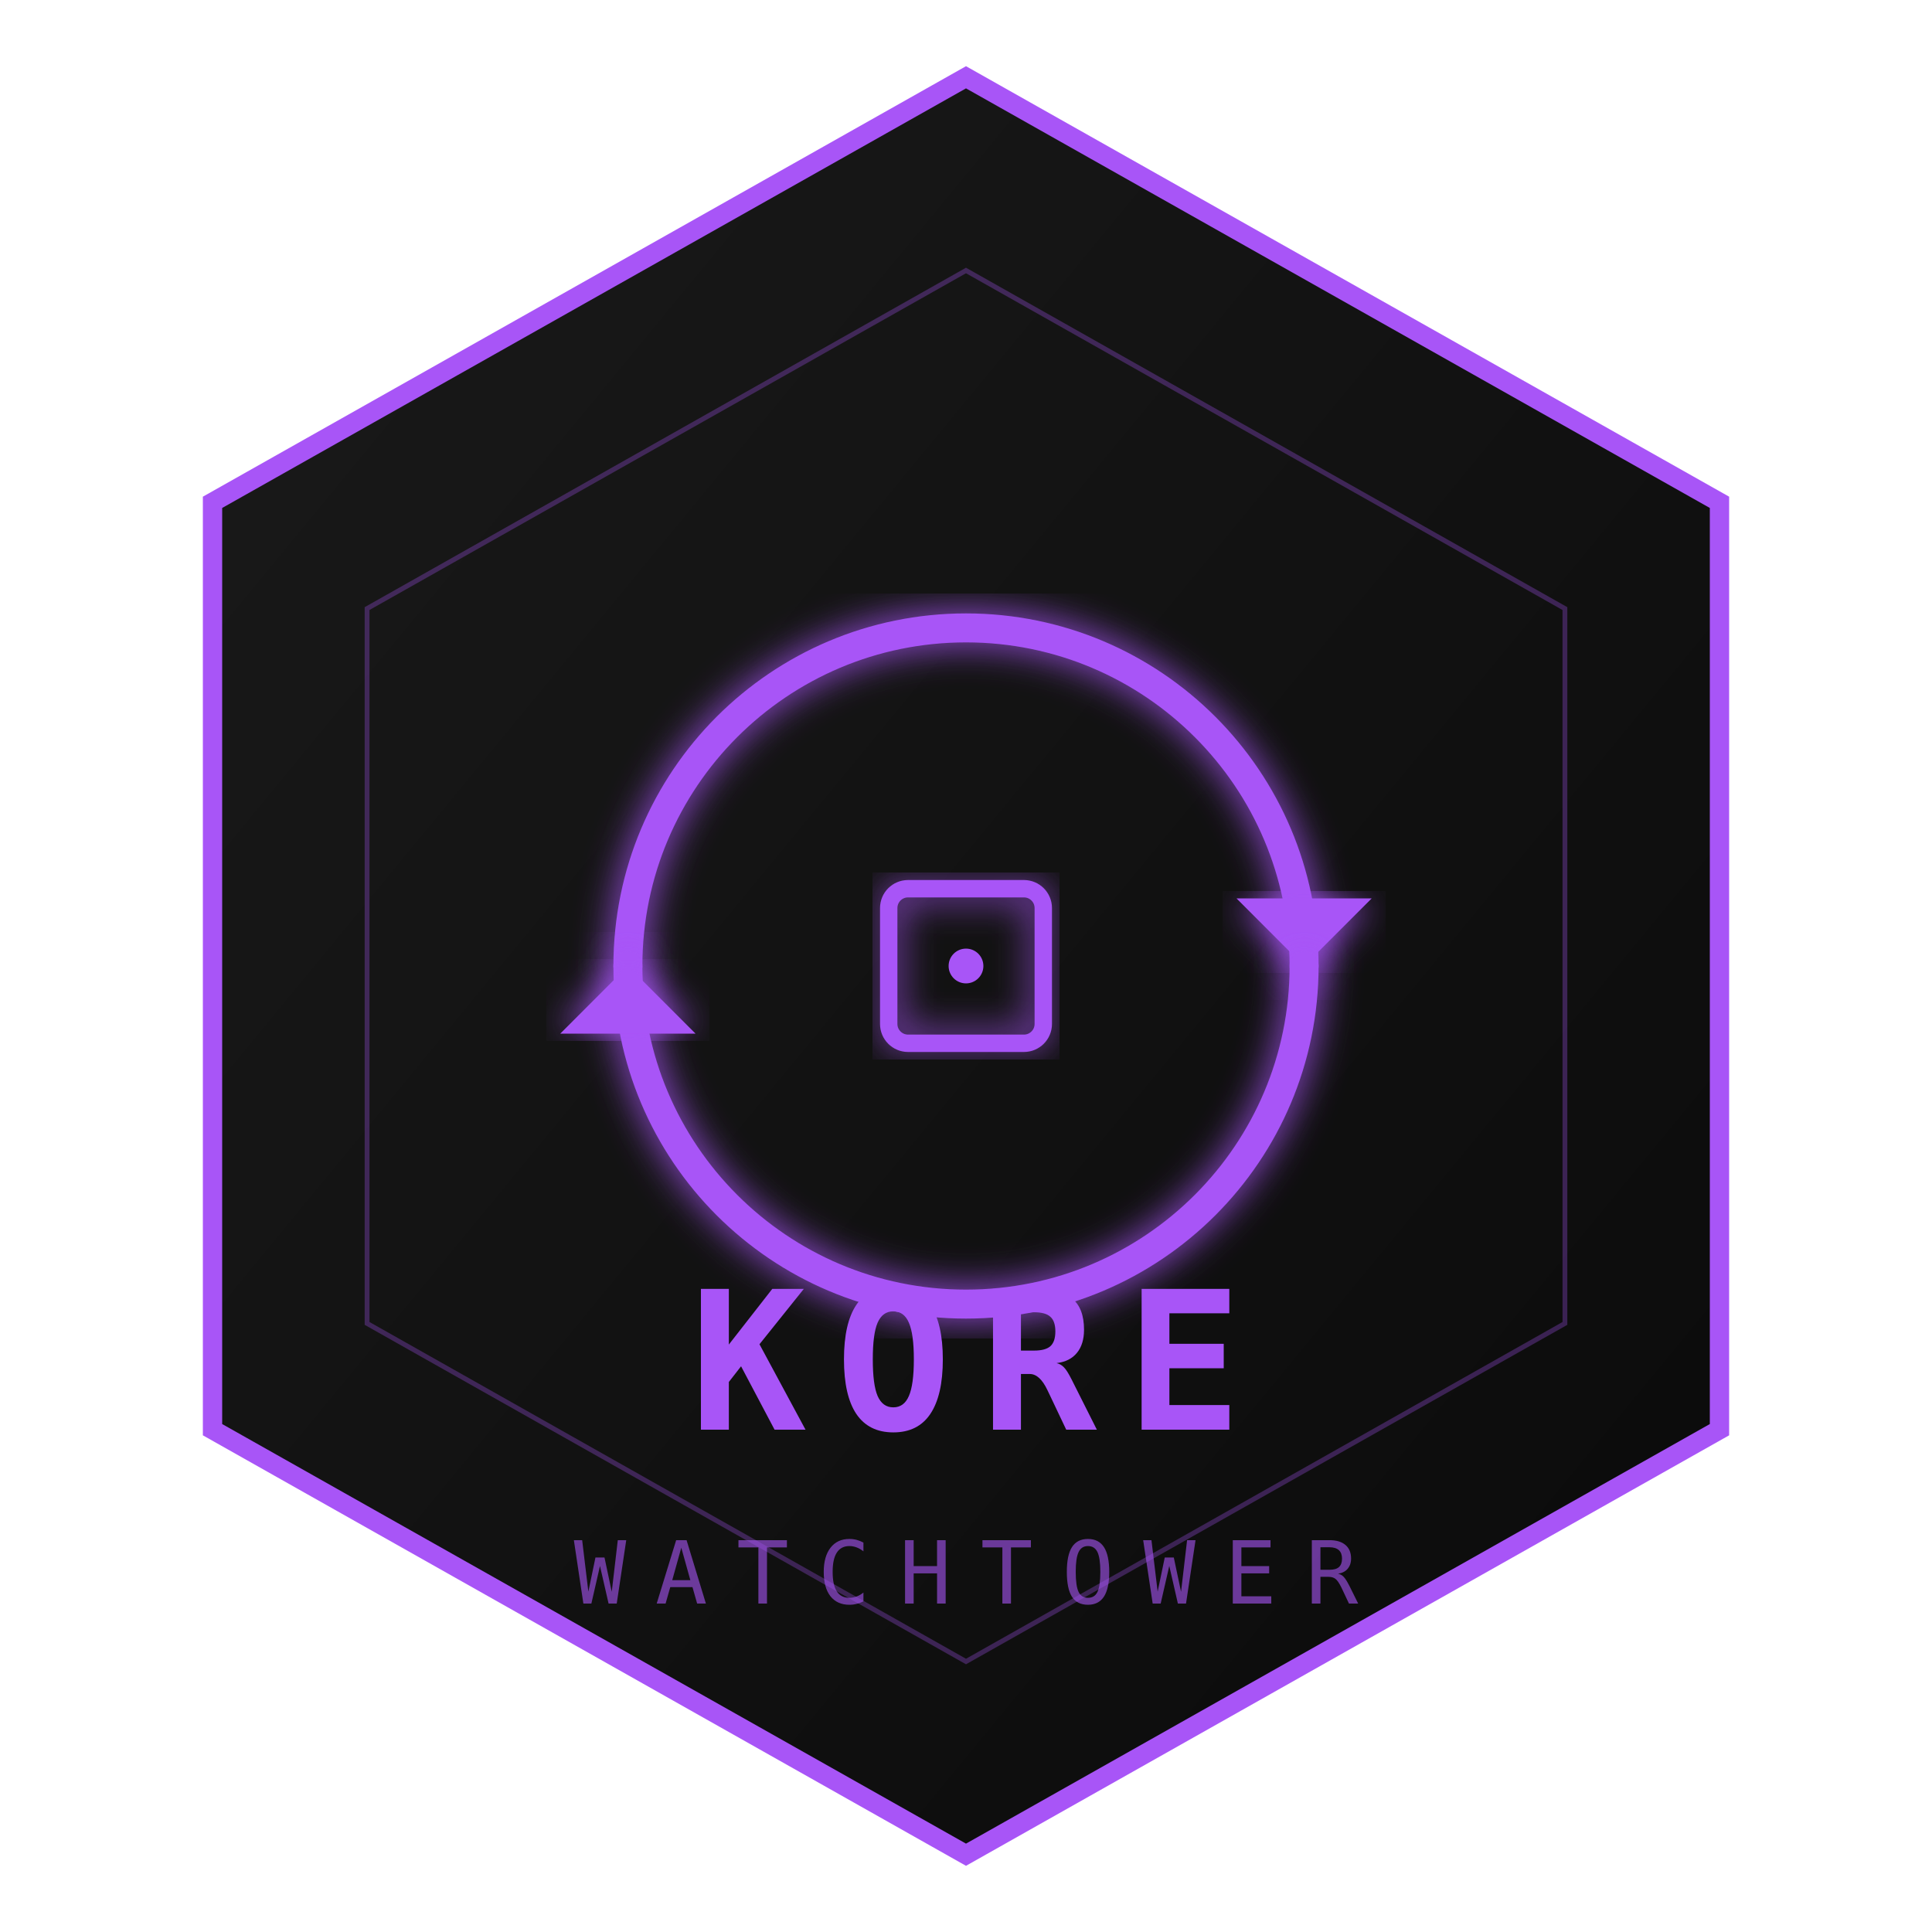
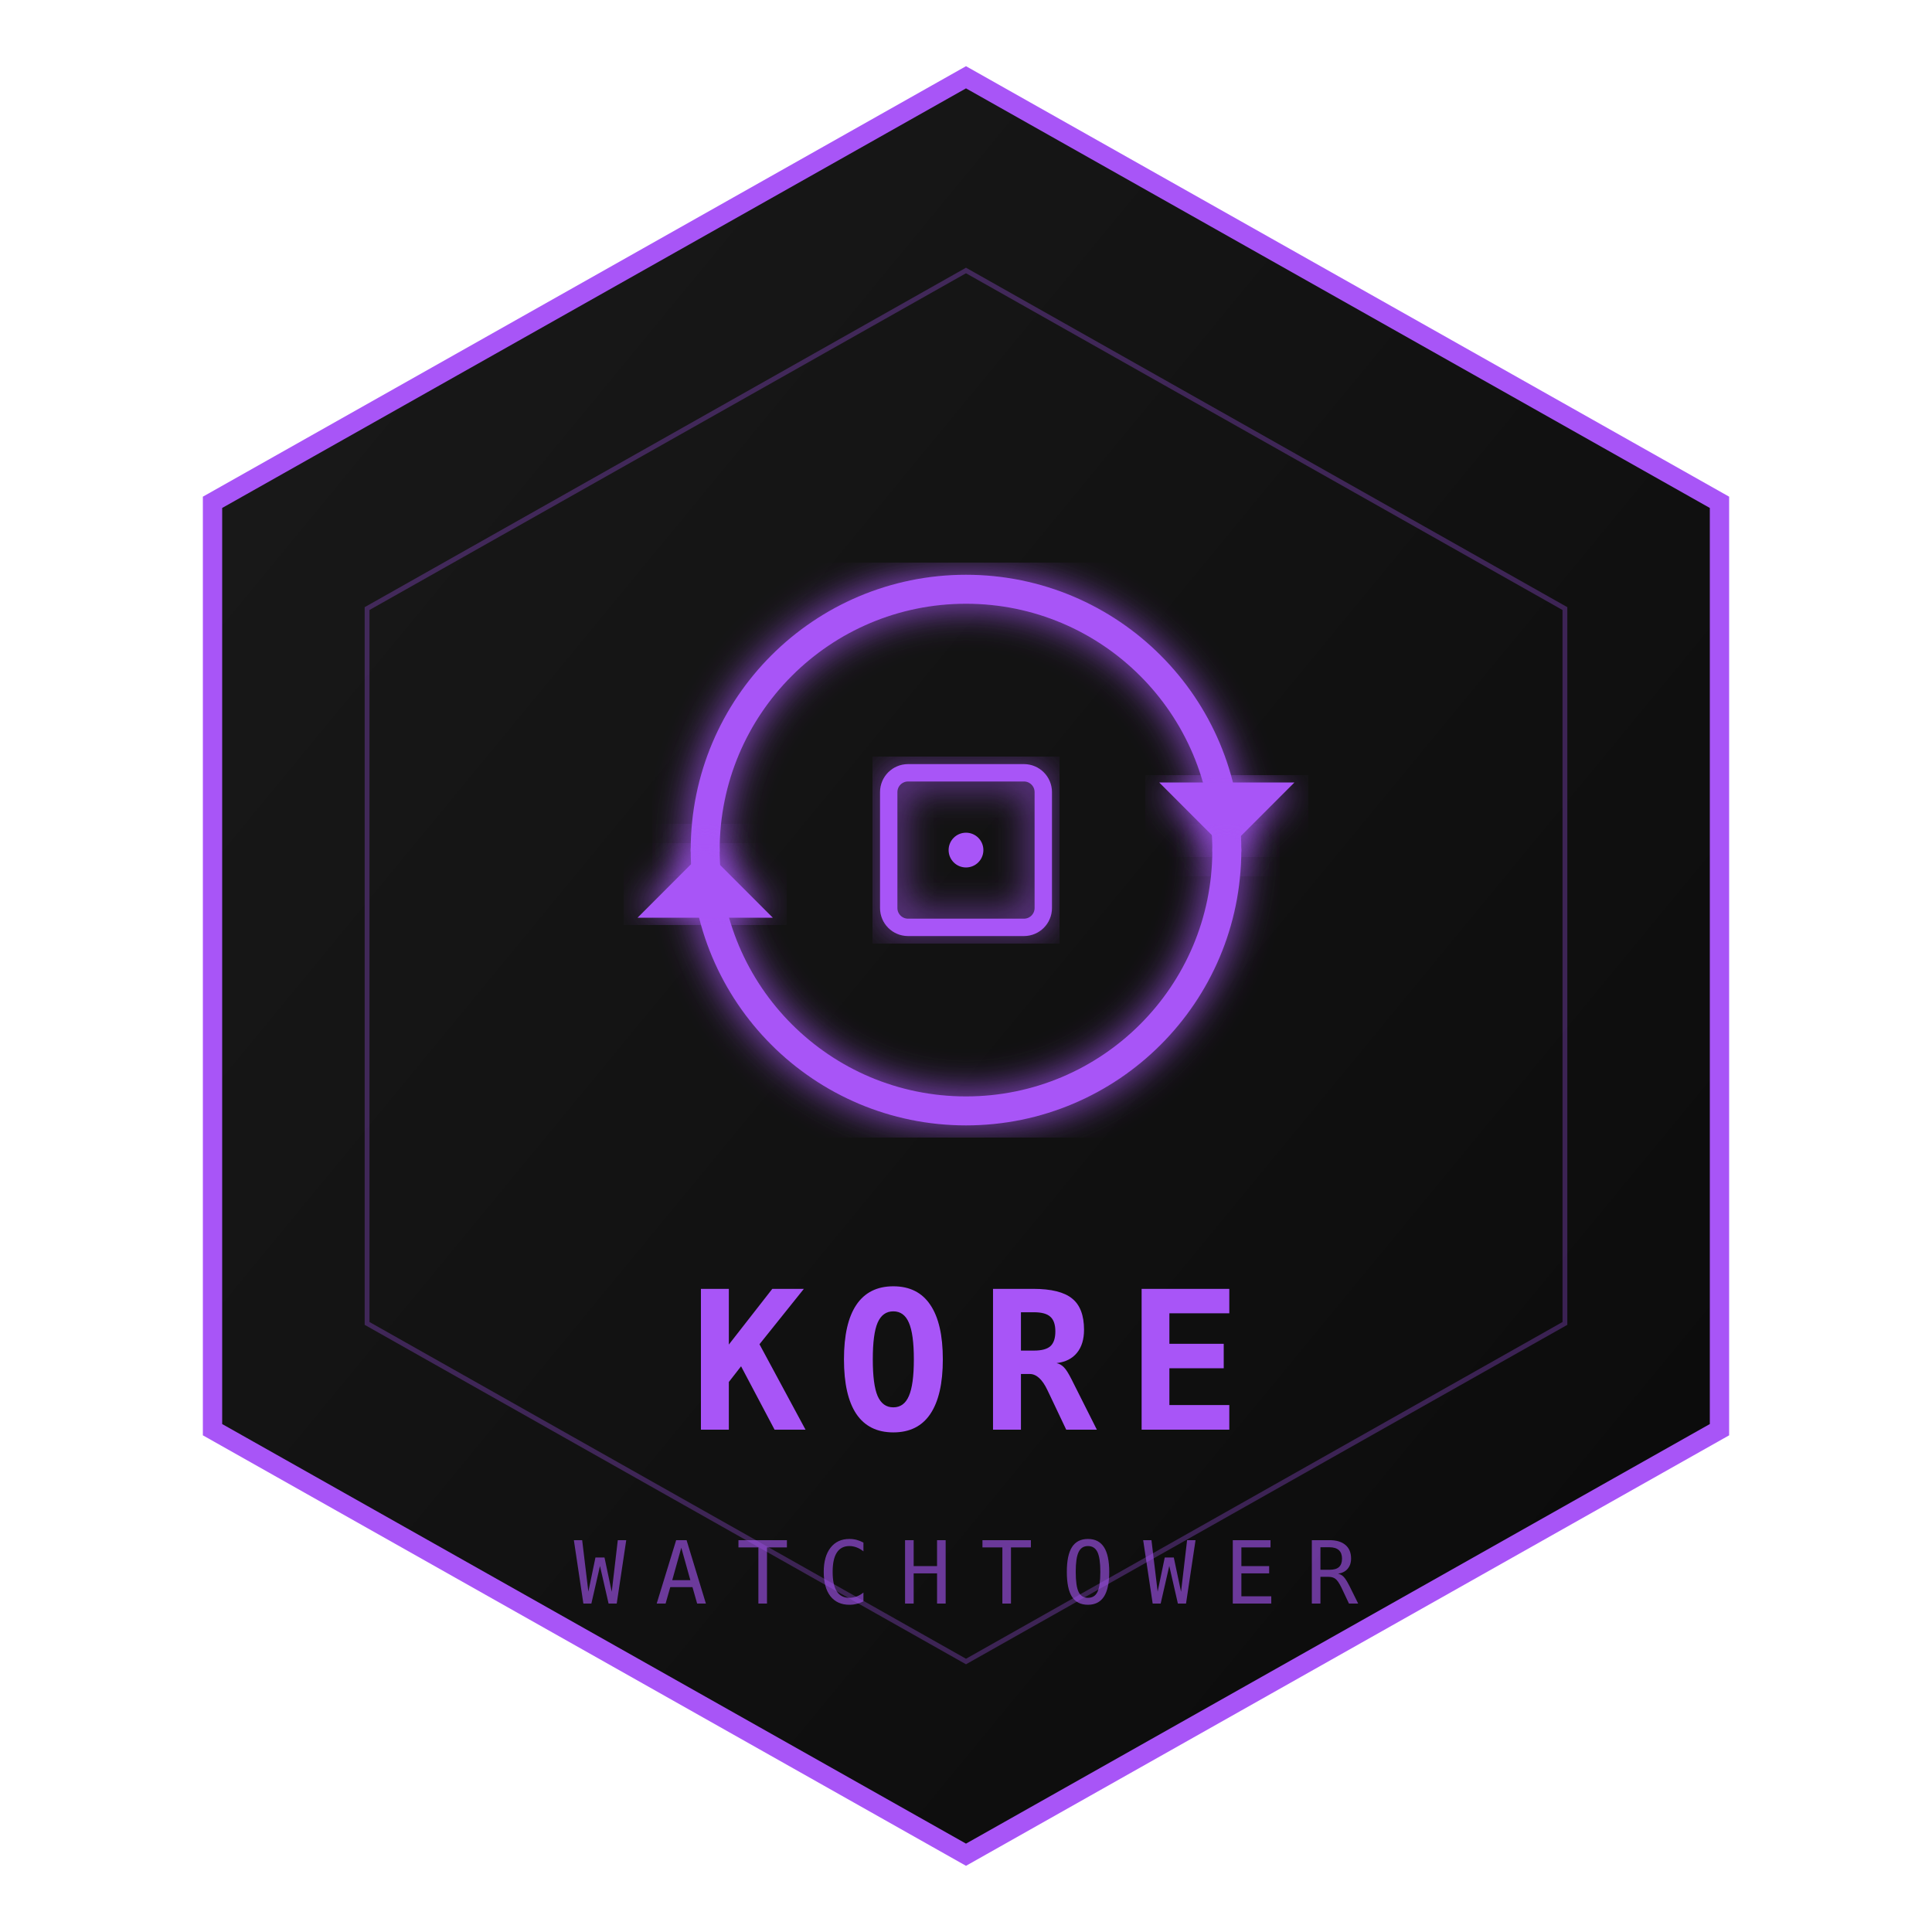
<svg xmlns="http://www.w3.org/2000/svg" viewBox="0 0 200 200" width="200" height="200">
  <defs>
    <linearGradient id="bg-watchtower" x1="0%" y1="0%" x2="100%" y2="100%">
      <stop offset="0%" style="stop-color:#1a1a1a" />
      <stop offset="100%" style="stop-color:#0a0a0a" />
    </linearGradient>
    <filter id="glow-purple">
      <feGaussianBlur stdDeviation="2" result="coloredBlur" />
      <feMerge>
        <feMergeNode in="coloredBlur" />
        <feMergeNode in="SourceGraphic" />
      </feMerge>
    </filter>
  </defs>
  <polygon points="100,8 178,52 178,148 100,192 22,148 22,52" fill="url(#bg-watchtower)" stroke="#a855f7" stroke-width="2" />
  <polygon points="100,28 162,63 162,137 100,172 38,137 38,63" fill="none" stroke="#a855f7" stroke-width="0.5" opacity="0.3" />
-   <path d="M 65 100 A 35 35 0 0 1 135 100" fill="none" stroke="#a855f7" stroke-width="3" stroke-linecap="round" filter="url(#glow-purple)" />
-   <polygon points="135,100 128,93 142,93" fill="#a855f7" filter="url(#glow-purple)" />
-   <path d="M 135 100 A 35 35 0 0 1 65 100" fill="none" stroke="#a855f7" stroke-width="3" stroke-linecap="round" filter="url(#glow-purple)" />
-   <polygon points="65,100 72,107 58,107" fill="#a855f7" filter="url(#glow-purple)" />
-   <rect x="92" y="92" width="16" height="16" rx="2" fill="none" stroke="#a855f7" stroke-width="1.8" filter="url(#glow-purple)" />
-   <circle cx="100" cy="100" r="1.8" fill="#a855f7" />
+   <path d="M 73 88 A 27 27 0 0 1 127 88" fill="none" stroke="#a855f7" stroke-width="3" stroke-linecap="round" filter="url(#glow-purple)" />
+   <polygon points="127,88 120,81 134,81" fill="#a855f7" filter="url(#glow-purple)" />
+   <path d="M 127 88 A 27 27 0 0 1 73 88" fill="none" stroke="#a855f7" stroke-width="3" stroke-linecap="round" filter="url(#glow-purple)" />
+   <polygon points="73,88 80,95 66,95" fill="#a855f7" filter="url(#glow-purple)" />
+   <rect x="92" y="80" width="16" height="16" rx="2" fill="none" stroke="#a855f7" stroke-width="1.8" filter="url(#glow-purple)" />
+   <circle cx="100" cy="88" r="1.8" fill="#a855f7" />
  <text x="100" y="148" text-anchor="middle" font-family="'JetBrains Mono', monospace" font-weight="700" font-size="20" fill="#a855f7" letter-spacing="3">KORE</text>
  <text x="100" y="166" text-anchor="middle" font-family="'JetBrains Mono', monospace" font-weight="400" font-size="9" fill="#a855f7" opacity="0.6" letter-spacing="3">WATCHTOWER</text>
</svg>
